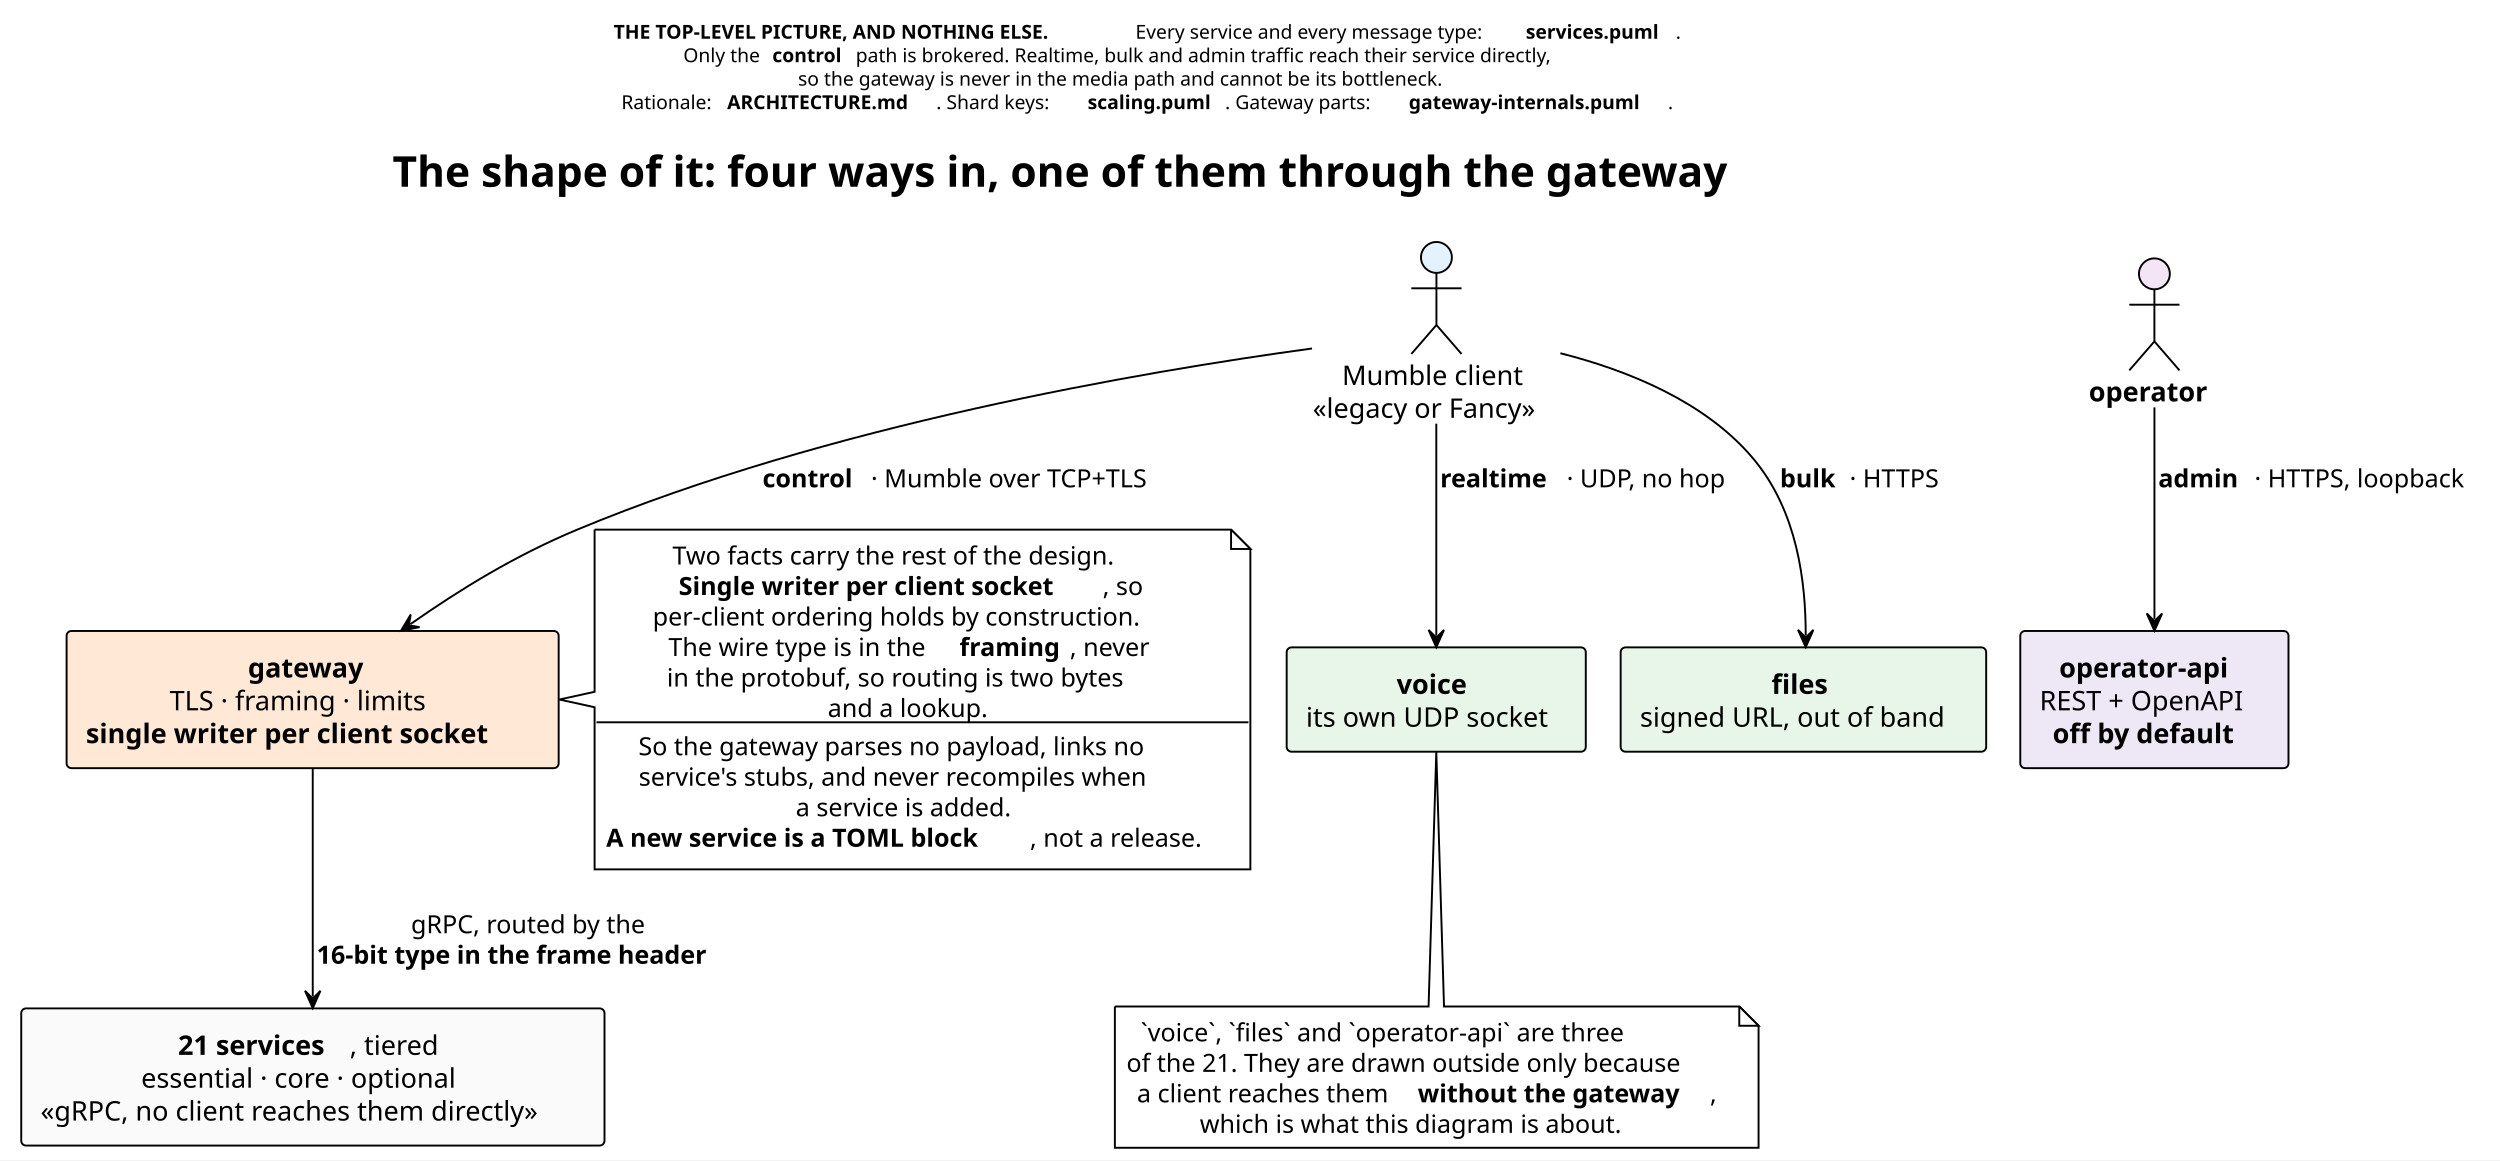
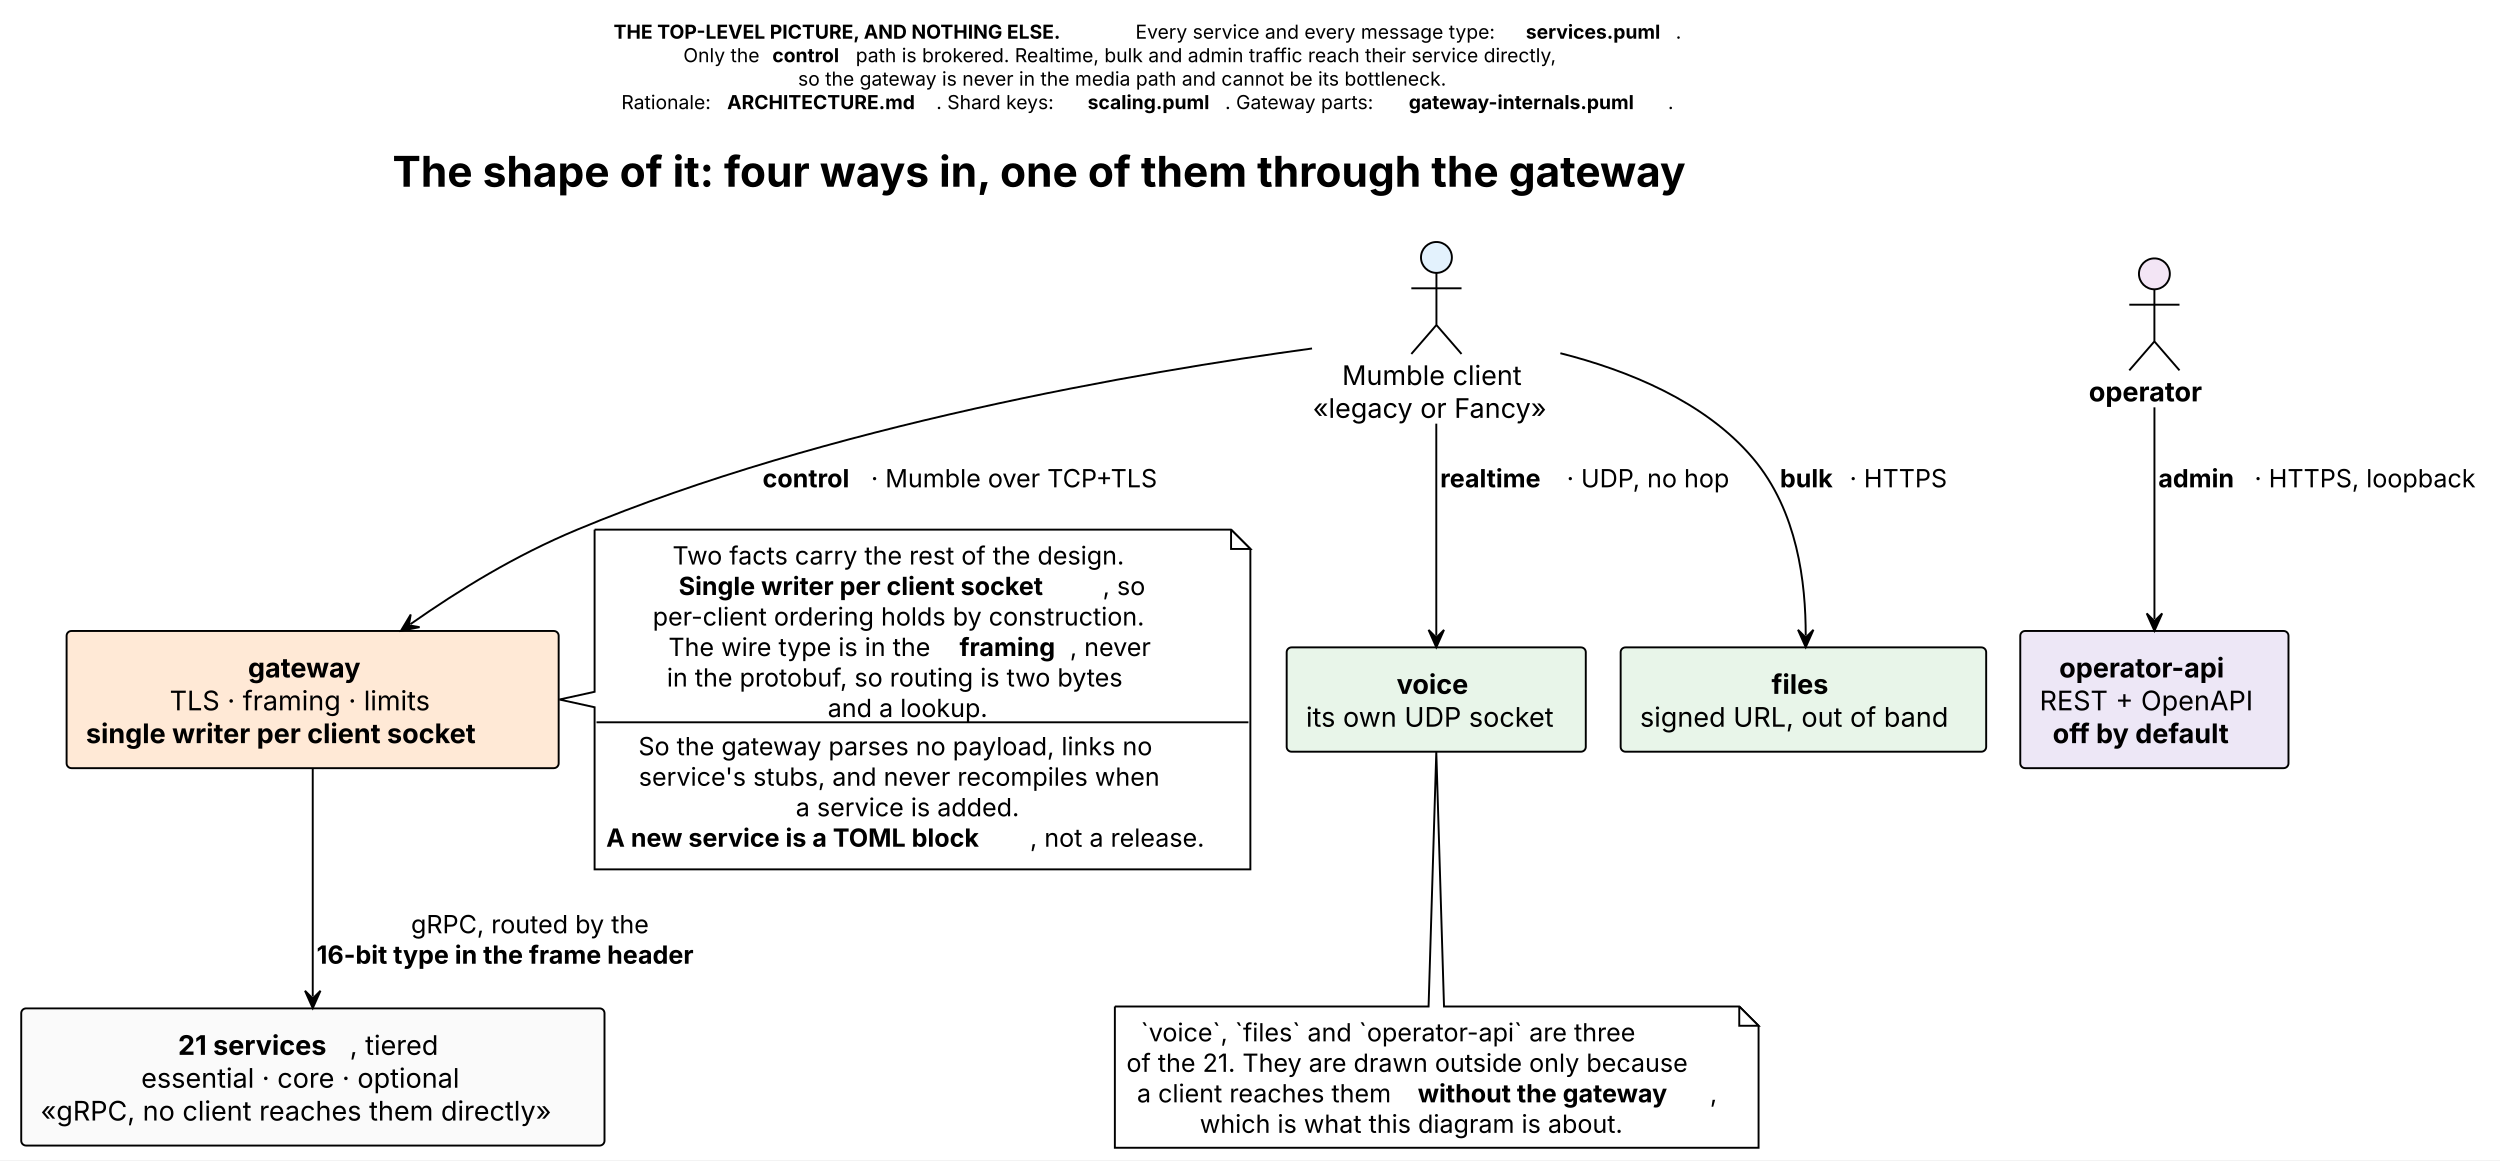
<svg xmlns="http://www.w3.org/2000/svg" contentStyleType="text/css" height="601px" preserveAspectRatio="none" style="width:1295px;height:601px;background:#FFFFFF;" version="1.1" viewBox="0 0 1295 601" width="1295px" zoomAndPan="magnify">
  <defs />
  <g>
    <rect width="100%" height="100%" fill="#FFFFFF" />
-     <text fill="#000000" font-family="Verdana" font-size="10" font-weight="bold" lengthAdjust="spacing" textLength="263.306" x="317.836" y="20.054">THE TOP-LEVEL PICTURE, AND NOTHING ELSE.</text>
-     <text fill="#000000" font-family="Verdana" font-size="10" lengthAdjust="spacing" textLength="198.691" x="588.173" y="20.054">Every service and every message type:</text>
-     <text fill="#000000" font-family="Verdana" font-size="10" font-weight="bold" lengthAdjust="spacing" textLength="77.647" x="790.38" y="20.054">services.puml</text>
-     <text fill="#000000" font-family="Verdana" font-size="10" lengthAdjust="spacing" textLength="3.638" x="868.026" y="20.054">.</text>
-     <text fill="#000000" font-family="Verdana" font-size="10" lengthAdjust="spacing" textLength="42.602" x="353.957" y="32.207">Only the</text>
-     <text fill="#000000" font-family="Verdana" font-size="10" font-weight="bold" lengthAdjust="spacing" textLength="39.683" x="400.075" y="32.207">control</text>
-     <text fill="#000000" font-family="Verdana" font-size="10" lengthAdjust="spacing" textLength="392.271" x="443.273" y="32.207">path is brokered. Realtime, bulk and admin traffic reach their service directly,</text>
-     <text fill="#000000" font-family="Verdana" font-size="10" lengthAdjust="spacing" textLength="362.759" x="413.371" y="44.36">so the gateway is never in the media path and cannot be its bottleneck.</text>
-     <text fill="#000000" font-family="Verdana" font-size="10" lengthAdjust="spacing" textLength="51.289" x="321.859" y="56.514">Rationale:</text>
-     <text fill="#000000" font-family="Verdana" font-size="10" font-weight="bold" lengthAdjust="spacing" textLength="108.315" x="376.664" y="56.514">ARCHITECTURE.md</text>
-     <text fill="#000000" font-family="Verdana" font-size="10" lengthAdjust="spacing" textLength="74.912" x="484.979" y="56.514">.   Shard keys:</text>
-     <text fill="#000000" font-family="Verdana" font-size="10" font-weight="bold" lengthAdjust="spacing" textLength="71.177" x="563.407" y="56.514">scaling.puml</text>
-     <text fill="#000000" font-family="Verdana" font-size="10" lengthAdjust="spacing" textLength="91.66" x="634.584" y="56.514">.   Gateway parts:</text>
-     <text fill="#000000" font-family="Verdana" font-size="10" font-weight="bold" lengthAdjust="spacing" textLength="134.243" x="729.76" y="56.514">gateway-internals.puml</text>
-     <text fill="#000000" font-family="Verdana" font-size="10" lengthAdjust="spacing" textLength="3.638" x="864.003" y="56.514">.</text>
-     <text fill="#000000" font-family="Verdana" font-size="22" font-weight="bold" lengthAdjust="spacing" textLength="782.88" x="203.31" y="96.731">The shape of it: four ways in, one of them through the gateway</text>
+     <text fill="#000000" font-family="Inter, system-ui, -apple-system, 'Segoe UI', Roboto, Helvetica, Arial, sans-serif" font-size="10" font-weight="bold" lengthAdjust="spacing" textLength="263.306" x="317.836" y="20.054">THE TOP-LEVEL PICTURE, AND NOTHING ELSE.</text>
+     <text fill="#000000" font-family="Inter, system-ui, -apple-system, 'Segoe UI', Roboto, Helvetica, Arial, sans-serif" font-size="10" lengthAdjust="spacing" textLength="198.691" x="588.173" y="20.054">Every service and every message type:</text>
+     <text fill="#000000" font-family="Inter, system-ui, -apple-system, 'Segoe UI', Roboto, Helvetica, Arial, sans-serif" font-size="10" font-weight="bold" lengthAdjust="spacing" textLength="77.647" x="790.38" y="20.054">services.puml</text>
+     <text fill="#000000" font-family="Inter, system-ui, -apple-system, 'Segoe UI', Roboto, Helvetica, Arial, sans-serif" font-size="10" lengthAdjust="spacing" textLength="3.638" x="868.026" y="20.054">.</text>
+     <text fill="#000000" font-family="Inter, system-ui, -apple-system, 'Segoe UI', Roboto, Helvetica, Arial, sans-serif" font-size="10" lengthAdjust="spacing" textLength="42.602" x="353.957" y="32.207">Only the</text>
+     <text fill="#000000" font-family="Inter, system-ui, -apple-system, 'Segoe UI', Roboto, Helvetica, Arial, sans-serif" font-size="10" font-weight="bold" lengthAdjust="spacing" textLength="39.683" x="400.075" y="32.207">control</text>
+     <text fill="#000000" font-family="Inter, system-ui, -apple-system, 'Segoe UI', Roboto, Helvetica, Arial, sans-serif" font-size="10" lengthAdjust="spacing" textLength="392.271" x="443.273" y="32.207">path is brokered. Realtime, bulk and admin traffic reach their service directly,</text>
+     <text fill="#000000" font-family="Inter, system-ui, -apple-system, 'Segoe UI', Roboto, Helvetica, Arial, sans-serif" font-size="10" lengthAdjust="spacing" textLength="362.759" x="413.371" y="44.36">so the gateway is never in the media path and cannot be its bottleneck.</text>
+     <text fill="#000000" font-family="Inter, system-ui, -apple-system, 'Segoe UI', Roboto, Helvetica, Arial, sans-serif" font-size="10" lengthAdjust="spacing" textLength="51.289" x="321.859" y="56.514">Rationale:</text>
+     <text fill="#000000" font-family="Inter, system-ui, -apple-system, 'Segoe UI', Roboto, Helvetica, Arial, sans-serif" font-size="10" font-weight="bold" lengthAdjust="spacing" textLength="108.315" x="376.664" y="56.514">ARCHITECTURE.md</text>
+     <text fill="#000000" font-family="Inter, system-ui, -apple-system, 'Segoe UI', Roboto, Helvetica, Arial, sans-serif" font-size="10" lengthAdjust="spacing" textLength="74.912" x="484.979" y="56.514">.   Shard keys:</text>
+     <text fill="#000000" font-family="Inter, system-ui, -apple-system, 'Segoe UI', Roboto, Helvetica, Arial, sans-serif" font-size="10" font-weight="bold" lengthAdjust="spacing" textLength="71.177" x="563.407" y="56.514">scaling.puml</text>
+     <text fill="#000000" font-family="Inter, system-ui, -apple-system, 'Segoe UI', Roboto, Helvetica, Arial, sans-serif" font-size="10" lengthAdjust="spacing" textLength="91.66" x="634.584" y="56.514">.   Gateway parts:</text>
+     <text fill="#000000" font-family="Inter, system-ui, -apple-system, 'Segoe UI', Roboto, Helvetica, Arial, sans-serif" font-size="10" font-weight="bold" lengthAdjust="spacing" textLength="134.243" x="729.76" y="56.514">gateway-internals.puml</text>
+     <text fill="#000000" font-family="Inter, system-ui, -apple-system, 'Segoe UI', Roboto, Helvetica, Arial, sans-serif" font-size="10" lengthAdjust="spacing" textLength="3.638" x="864.003" y="56.514">.</text>
+     <text fill="#000000" font-family="Inter, system-ui, -apple-system, 'Segoe UI', Roboto, Helvetica, Arial, sans-serif" font-size="22" font-weight="bold" lengthAdjust="spacing" textLength="782.88" x="203.31" y="96.731">The shape of it: four ways in, one of them through the gateway</text>
    <g id="elem_client">
      <ellipse cx="744.073" cy="133.351" fill="#E3F2FD" rx="8" ry="8" style="stroke:#000000;stroke-width:1.0;" />
      <path d="M744.073,141.351 L744.073,168.351 M731.073,149.351 L757.073,149.351 M744.073,168.351 L731.073,183.351 M744.073,168.351 L757.073,183.351 " fill="none" style="stroke:#000000;stroke-width:1.0;" />
-       <text fill="#000000" font-family="Verdana" font-size="14" lengthAdjust="spacing" textLength="97.795" x="695.176" y="199.426">Mumble client</text>
-       <text fill="#000000" font-family="Verdana" font-size="14" lengthAdjust="spacing" textLength="128.147" x="680" y="216.44">«legacy or Fancy»</text>
+       <text fill="#000000" font-family="Inter, system-ui, -apple-system, 'Segoe UI', Roboto, Helvetica, Arial, sans-serif" font-size="14" lengthAdjust="spacing" textLength="97.795" x="695.176" y="199.426">Mumble client</text>
+       <text fill="#000000" font-family="Inter, system-ui, -apple-system, 'Segoe UI', Roboto, Helvetica, Arial, sans-serif" font-size="14" lengthAdjust="spacing" textLength="128.147" x="680" y="216.44">«legacy or Fancy»</text>
    </g>
    <g id="elem_oper">
      <ellipse cx="1115.978" cy="141.851" fill="#F3E5F5" rx="8" ry="8" style="stroke:#000000;stroke-width:1.0;" />
      <path d="M1115.978,149.851 L1115.978,176.851 M1102.978,157.851 L1128.978,157.851 M1115.978,176.851 L1102.978,191.851 M1115.978,176.851 L1128.978,191.851 " fill="none" style="stroke:#000000;stroke-width:1.0;" />
-       <text fill="#000000" font-family="Verdana" font-size="14" font-weight="bold" lengthAdjust="spacing" textLength="67.956" x="1082" y="207.926">operator</text>
+       <text fill="#000000" font-family="Inter, system-ui, -apple-system, 'Segoe UI', Roboto, Helvetica, Arial, sans-serif" font-size="14" font-weight="bold" lengthAdjust="spacing" textLength="67.956" x="1082" y="207.926">operator</text>
    </g>
    <g id="elem_gw">
      <rect fill="#FFE9D6" height="71.044" rx="2.5" ry="2.5" style="stroke:#000000;stroke-width:1.0;" width="254.89" x="34.5" y="326.851" />
-       <text fill="#000000" font-family="Verdana" font-size="14" font-weight="bold" lengthAdjust="spacing" textLength="66.992" x="128.449" y="350.926">gateway</text>
-       <text fill="#000000" font-family="Verdana" font-size="14" lengthAdjust="spacing" textLength="148.162" x="87.864" y="367.94">TLS · framing · limits</text>
-       <text fill="#000000" font-family="Verdana" font-size="14" font-weight="bold" lengthAdjust="spacing" textLength="234.89" x="44.5" y="384.955">single writer per client socket</text>
+       <text fill="#000000" font-family="Inter, system-ui, -apple-system, 'Segoe UI', Roboto, Helvetica, Arial, sans-serif" font-size="14" font-weight="bold" lengthAdjust="spacing" textLength="66.992" x="128.449" y="350.926">gateway</text>
+       <text fill="#000000" font-family="Inter, system-ui, -apple-system, 'Segoe UI', Roboto, Helvetica, Arial, sans-serif" font-size="14" lengthAdjust="spacing" textLength="148.162" x="87.864" y="367.94">TLS · framing · limits</text>
+       <text fill="#000000" font-family="Inter, system-ui, -apple-system, 'Segoe UI', Roboto, Helvetica, Arial, sans-serif" font-size="14" font-weight="bold" lengthAdjust="spacing" textLength="234.89" x="44.5" y="384.955">single writer per client socket</text>
    </g>
    <g id="elem_svc">
      <rect fill="#FAFAFA" height="71.044" rx="2.5" ry="2.5" style="stroke:#000000;stroke-width:1.0;" width="302.133" x="11" y="522.351" />
-       <text fill="#000000" font-family="Verdana" font-size="14" font-weight="bold" lengthAdjust="spacing" textLength="88.977" x="92.203" y="546.426">21 services</text>
-       <text fill="#000000" font-family="Verdana" font-size="14" lengthAdjust="spacing" textLength="50.75" x="181.18" y="546.426">, tiered</text>
-       <text fill="#000000" font-family="Verdana" font-size="14" lengthAdjust="spacing" textLength="177.898" x="73.117" y="563.44">essential · core · optional</text>
-       <text fill="#000000" font-family="Verdana" font-size="14" lengthAdjust="spacing" textLength="282.133" x="21" y="580.455">«gRPC, no client reaches them directly»</text>
+       <text fill="#000000" font-family="Inter, system-ui, -apple-system, 'Segoe UI', Roboto, Helvetica, Arial, sans-serif" font-size="14" font-weight="bold" lengthAdjust="spacing" textLength="88.977" x="92.203" y="546.426">21 services</text>
+       <text fill="#000000" font-family="Inter, system-ui, -apple-system, 'Segoe UI', Roboto, Helvetica, Arial, sans-serif" font-size="14" lengthAdjust="spacing" textLength="50.75" x="181.18" y="546.426">, tiered</text>
+       <text fill="#000000" font-family="Inter, system-ui, -apple-system, 'Segoe UI', Roboto, Helvetica, Arial, sans-serif" font-size="14" lengthAdjust="spacing" textLength="177.898" x="73.117" y="563.44">essential · core · optional</text>
+       <text fill="#000000" font-family="Inter, system-ui, -apple-system, 'Segoe UI', Roboto, Helvetica, Arial, sans-serif" font-size="14" lengthAdjust="spacing" textLength="282.133" x="21" y="580.455">«gRPC, no client reaches them directly»</text>
    </g>
    <g id="elem_voice">
      <rect fill="#E8F5E9" height="54.029" rx="2.5" ry="2.5" style="stroke:#000000;stroke-width:1.0;" width="154.935" x="666.5" y="335.351" />
-       <text fill="#000000" font-family="Verdana" font-size="14" font-weight="bold" lengthAdjust="spacing" textLength="41.029" x="723.453" y="359.426">voice</text>
-       <text fill="#000000" font-family="Verdana" font-size="14" lengthAdjust="spacing" textLength="134.935" x="676.5" y="376.44">its own UDP socket</text>
+       <text fill="#000000" font-family="Inter, system-ui, -apple-system, 'Segoe UI', Roboto, Helvetica, Arial, sans-serif" font-size="14" font-weight="bold" lengthAdjust="spacing" textLength="41.029" x="723.453" y="359.426">voice</text>
+       <text fill="#000000" font-family="Inter, system-ui, -apple-system, 'Segoe UI', Roboto, Helvetica, Arial, sans-serif" font-size="14" lengthAdjust="spacing" textLength="134.935" x="676.5" y="376.44">its own UDP socket</text>
    </g>
    <g id="elem_files">
      <rect fill="#E8F5E9" height="54.029" rx="2.5" ry="2.5" style="stroke:#000000;stroke-width:1.0;" width="189.34" x="839.5" y="335.351" />
-       <text fill="#000000" font-family="Verdana" font-size="14" font-weight="bold" lengthAdjust="spacing" textLength="33.086" x="917.627" y="359.426">files</text>
-       <text fill="#000000" font-family="Verdana" font-size="14" lengthAdjust="spacing" textLength="169.34" x="849.5" y="376.44">signed URL, out of band</text>
+       <text fill="#000000" font-family="Inter, system-ui, -apple-system, 'Segoe UI', Roboto, Helvetica, Arial, sans-serif" font-size="14" font-weight="bold" lengthAdjust="spacing" textLength="33.086" x="917.627" y="359.426">files</text>
+       <text fill="#000000" font-family="Inter, system-ui, -apple-system, 'Segoe UI', Roboto, Helvetica, Arial, sans-serif" font-size="14" lengthAdjust="spacing" textLength="169.34" x="849.5" y="376.44">signed URL, out of band</text>
    </g>
    <g id="elem_opapi">
      <rect fill="#EDE7F6" height="71.044" rx="2.5" ry="2.5" style="stroke:#000000;stroke-width:1.0;" width="138.932" x="1046.5" y="326.851" />
-       <text fill="#000000" font-family="Verdana" font-size="14" font-weight="bold" lengthAdjust="spacing" textLength="98.602" x="1066.665" y="350.926">operator-api</text>
-       <text fill="#000000" font-family="Verdana" font-size="14" lengthAdjust="spacing" textLength="118.932" x="1056.5" y="367.94">REST + OpenAPI</text>
-       <text fill="#000000" font-family="Verdana" font-size="14" font-weight="bold" lengthAdjust="spacing" textLength="105.397" x="1063.268" y="384.955">off by default</text>
+       <text fill="#000000" font-family="Inter, system-ui, -apple-system, 'Segoe UI', Roboto, Helvetica, Arial, sans-serif" font-size="14" font-weight="bold" lengthAdjust="spacing" textLength="98.602" x="1066.665" y="350.926">operator-api</text>
+       <text fill="#000000" font-family="Inter, system-ui, -apple-system, 'Segoe UI', Roboto, Helvetica, Arial, sans-serif" font-size="14" lengthAdjust="spacing" textLength="118.932" x="1056.5" y="367.94">REST + OpenAPI</text>
+       <text fill="#000000" font-family="Inter, system-ui, -apple-system, 'Segoe UI', Roboto, Helvetica, Arial, sans-serif" font-size="14" font-weight="bold" lengthAdjust="spacing" textLength="105.397" x="1063.268" y="384.955">off by default</text>
    </g>
    <g id="elem_GMN14">
      <path d="M308,274.351 L308,358.351 L289.758,362.351 L308,366.351 L308,450.344 A0,0 0 0 0 308,450.344 L647.69,450.344 A0,0 0 0 0 647.69,450.344 L647.69,284.351 L637.69,274.351 L308,274.351 A0,0 0 0 0 308,274.351 " fill="#FFFFFF" style="stroke:#000000;stroke-width:1.0;" />
      <path d="M637.69,274.351 L637.69,284.351 L647.69,284.351 L637.69,274.351 " fill="#FFFFFF" style="stroke:#000000;stroke-width:1.0;" />
-       <text fill="#000000" font-family="Verdana" font-size="13" lengthAdjust="spacing" textLength="250.022" x="348.334" y="292.42">Two facts carry the rest of the design.</text>
-       <text fill="#000000" font-family="Verdana" font-size="13" font-weight="bold" lengthAdjust="spacing" textLength="219.635" x="351.546" y="308.22">Single writer per client socket</text>
-       <text fill="#000000" font-family="Verdana" font-size="13" lengthAdjust="spacing" textLength="23.962" x="571.182" y="308.22">, so</text>
-       <text fill="#000000" font-family="Verdana" font-size="13" lengthAdjust="spacing" textLength="270.518" x="338.086" y="324.019">per-client ordering holds by construction.</text>
-       <text fill="#000000" font-family="Verdana" font-size="13" lengthAdjust="spacing" textLength="146.218" x="346.23" y="339.818">The wire type is in the</text>
-       <text fill="#000000" font-family="Verdana" font-size="13" font-weight="bold" lengthAdjust="spacing" textLength="57.186" x="497.019" y="339.818">framing</text>
-       <text fill="#000000" font-family="Verdana" font-size="13" lengthAdjust="spacing" textLength="46.255" x="554.205" y="339.818">, never</text>
-       <text fill="#000000" font-family="Verdana" font-size="13" lengthAdjust="spacing" textLength="255.823" x="345.434" y="355.618">in the protobuf, so routing is two bytes</text>
-       <text fill="#000000" font-family="Verdana" font-size="13" lengthAdjust="spacing" textLength="89.178" x="428.756" y="371.417">and a lookup.</text>
+       <text fill="#000000" font-family="Inter, system-ui, -apple-system, 'Segoe UI', Roboto, Helvetica, Arial, sans-serif" font-size="13" lengthAdjust="spacing" textLength="250.022" x="348.334" y="292.42">Two facts carry the rest of the design.</text>
+       <text fill="#000000" font-family="Inter, system-ui, -apple-system, 'Segoe UI', Roboto, Helvetica, Arial, sans-serif" font-size="13" font-weight="bold" lengthAdjust="spacing" textLength="219.635" x="351.546" y="308.22">Single writer per client socket</text>
+       <text fill="#000000" font-family="Inter, system-ui, -apple-system, 'Segoe UI', Roboto, Helvetica, Arial, sans-serif" font-size="13" lengthAdjust="spacing" textLength="23.962" x="571.182" y="308.22">, so</text>
+       <text fill="#000000" font-family="Inter, system-ui, -apple-system, 'Segoe UI', Roboto, Helvetica, Arial, sans-serif" font-size="13" lengthAdjust="spacing" textLength="270.518" x="338.086" y="324.019">per-client ordering holds by construction.</text>
+       <text fill="#000000" font-family="Inter, system-ui, -apple-system, 'Segoe UI', Roboto, Helvetica, Arial, sans-serif" font-size="13" lengthAdjust="spacing" textLength="146.218" x="346.23" y="339.818">The wire type is in the</text>
+       <text fill="#000000" font-family="Inter, system-ui, -apple-system, 'Segoe UI', Roboto, Helvetica, Arial, sans-serif" font-size="13" font-weight="bold" lengthAdjust="spacing" textLength="57.186" x="497.019" y="339.818">framing</text>
+       <text fill="#000000" font-family="Inter, system-ui, -apple-system, 'Segoe UI', Roboto, Helvetica, Arial, sans-serif" font-size="13" lengthAdjust="spacing" textLength="46.255" x="554.205" y="339.818">, never</text>
+       <text fill="#000000" font-family="Inter, system-ui, -apple-system, 'Segoe UI', Roboto, Helvetica, Arial, sans-serif" font-size="13" lengthAdjust="spacing" textLength="255.823" x="345.434" y="355.618">in the protobuf, so routing is two bytes</text>
+       <text fill="#000000" font-family="Inter, system-ui, -apple-system, 'Segoe UI', Roboto, Helvetica, Arial, sans-serif" font-size="13" lengthAdjust="spacing" textLength="89.178" x="428.756" y="371.417">and a lookup.</text>
      <line style="stroke:#000000;stroke-width:1.0;" x1="309" x2="646.69" y1="374.147" y2="374.147" />
-       <text fill="#000000" font-family="Verdana" font-size="13" lengthAdjust="spacing" textLength="285.276" x="330.707" y="391.216">So the gateway parses no payload, links no</text>
-       <text fill="#000000" font-family="Verdana" font-size="13" lengthAdjust="spacing" textLength="284.959" x="330.866" y="407.016">service's stubs, and never recompiles when</text>
-       <text fill="#000000" font-family="Verdana" font-size="13" lengthAdjust="spacing" textLength="122.281" x="412.205" y="422.815">a service is added.</text>
-       <text fill="#000000" font-family="Verdana" font-size="13" font-weight="bold" lengthAdjust="spacing" textLength="219.546" x="314" y="438.614">A new service is a TOML block</text>
-       <text fill="#000000" font-family="Verdana" font-size="13" lengthAdjust="spacing" textLength="99.144" x="533.546" y="438.614">, not a release.</text>
+       <text fill="#000000" font-family="Inter, system-ui, -apple-system, 'Segoe UI', Roboto, Helvetica, Arial, sans-serif" font-size="13" lengthAdjust="spacing" textLength="285.276" x="330.707" y="391.216">So the gateway parses no payload, links no</text>
+       <text fill="#000000" font-family="Inter, system-ui, -apple-system, 'Segoe UI', Roboto, Helvetica, Arial, sans-serif" font-size="13" lengthAdjust="spacing" textLength="284.959" x="330.866" y="407.016">service's stubs, and never recompiles when</text>
+       <text fill="#000000" font-family="Inter, system-ui, -apple-system, 'Segoe UI', Roboto, Helvetica, Arial, sans-serif" font-size="13" lengthAdjust="spacing" textLength="122.281" x="412.205" y="422.815">a service is added.</text>
+       <text fill="#000000" font-family="Inter, system-ui, -apple-system, 'Segoe UI', Roboto, Helvetica, Arial, sans-serif" font-size="13" font-weight="bold" lengthAdjust="spacing" textLength="219.546" x="314" y="438.614">A new service is a TOML block</text>
+       <text fill="#000000" font-family="Inter, system-ui, -apple-system, 'Segoe UI', Roboto, Helvetica, Arial, sans-serif" font-size="13" lengthAdjust="spacing" textLength="99.144" x="533.546" y="438.614">, not a release.</text>
    </g>
    <g id="elem_GMN17">
      <path d="M577.5,521.351 L577.5,594.548 A0,0 0 0 0 577.5,594.548 L910.938,594.548 A0,0 0 0 0 910.938,594.548 L910.938,531.351 L900.938,521.351 L748,521.351 L744,389.447 L740,521.351 L577.5,521.351 A0,0 0 0 0 577.5,521.351 " fill="#FFFFFF" style="stroke:#000000;stroke-width:1.0;" />
      <path d="M900.938,521.351 L900.938,531.351 L910.938,531.351 L900.938,521.351 " fill="#FFFFFF" style="stroke:#000000;stroke-width:1.0;" />
-       <text fill="#000000" font-family="Verdana" font-size="13" lengthAdjust="spacing" textLength="297.705" x="590.866" y="539.42">`voice`, `files` and `operator-api` are three</text>
-       <text fill="#000000" font-family="Verdana" font-size="13" lengthAdjust="spacing" textLength="312.438" x="583.5" y="555.22">of the 21. They are drawn outside only because</text>
-       <text fill="#000000" font-family="Verdana" font-size="13" lengthAdjust="spacing" textLength="140.874" x="588.943" y="571.019">a client reaches them</text>
-       <text fill="#000000" font-family="Verdana" font-size="13" font-weight="bold" lengthAdjust="spacing" textLength="151.379" x="734.387" y="571.019">without the gateway</text>
-       <text fill="#000000" font-family="Verdana" font-size="13" lengthAdjust="spacing" textLength="4.729" x="885.766" y="571.019">,</text>
-       <text fill="#000000" font-family="Verdana" font-size="13" lengthAdjust="spacing" textLength="236.469" x="621.484" y="586.818">which is what this diagram is about.</text>
+       <text fill="#000000" font-family="Inter, system-ui, -apple-system, 'Segoe UI', Roboto, Helvetica, Arial, sans-serif" font-size="13" lengthAdjust="spacing" textLength="297.705" x="590.866" y="539.42">`voice`, `files` and `operator-api` are three</text>
+       <text fill="#000000" font-family="Inter, system-ui, -apple-system, 'Segoe UI', Roboto, Helvetica, Arial, sans-serif" font-size="13" lengthAdjust="spacing" textLength="312.438" x="583.5" y="555.22">of the 21. They are drawn outside only because</text>
+       <text fill="#000000" font-family="Inter, system-ui, -apple-system, 'Segoe UI', Roboto, Helvetica, Arial, sans-serif" font-size="13" lengthAdjust="spacing" textLength="140.874" x="588.943" y="571.019">a client reaches them</text>
+       <text fill="#000000" font-family="Inter, system-ui, -apple-system, 'Segoe UI', Roboto, Helvetica, Arial, sans-serif" font-size="13" font-weight="bold" lengthAdjust="spacing" textLength="151.379" x="734.387" y="571.019">without the gateway</text>
+       <text fill="#000000" font-family="Inter, system-ui, -apple-system, 'Segoe UI', Roboto, Helvetica, Arial, sans-serif" font-size="13" lengthAdjust="spacing" textLength="4.729" x="885.766" y="571.019">,</text>
+       <text fill="#000000" font-family="Inter, system-ui, -apple-system, 'Segoe UI', Roboto, Helvetica, Arial, sans-serif" font-size="13" lengthAdjust="spacing" textLength="236.469" x="621.484" y="586.818">which is what this diagram is about.</text>
    </g>
    <polygon fill="#000000" points="207.68,326.752,217.347,324.869,211.776,323.885,212.76,318.315,207.68,326.752" style="stroke:#000000;stroke-width:1.0;" />
    <path d="M679.632,180.514 C591.166,192.596 428.273,220.452 299,274.351 C266.623,287.85 238.251,305.355 212.596,323.312 " fill="none" style="stroke:#000000;stroke-width:1.0;" />
-     <text fill="#000000" font-family="Verdana" font-size="13" font-weight="bold" lengthAdjust="spacing" textLength="51.587" x="395" y="252.42">control</text>
-     <text fill="#000000" font-family="Verdana" font-size="13" lengthAdjust="spacing" textLength="158.253" x="451.158" y="252.42">· Mumble over TCP+TLS</text>
+     <text fill="#000000" font-family="Inter, system-ui, -apple-system, 'Segoe UI', Roboto, Helvetica, Arial, sans-serif" font-size="13" font-weight="bold" lengthAdjust="spacing" textLength="51.587" x="395" y="252.42">control</text>
+     <text fill="#000000" font-family="Inter, system-ui, -apple-system, 'Segoe UI', Roboto, Helvetica, Arial, sans-serif" font-size="13" lengthAdjust="spacing" textLength="158.253" x="451.158" y="252.42">· Mumble over TCP+TLS</text>
    <polygon fill="#000000" points="162,522.231,166,513.231,162,517.231,158,513.231,162,522.231" style="stroke:#000000;stroke-width:1.0;" />
    <path d="M162,397.945 C162,433.057 162,481.109 162,516.231 " fill="none" style="stroke:#000000;stroke-width:1.0;" />
-     <text fill="#000000" font-family="Verdana" font-size="13" lengthAdjust="spacing" textLength="132.012" x="212.899" y="483.42">gRPC, routed by the</text>
-     <text fill="#000000" font-family="Verdana" font-size="13" font-weight="bold" lengthAdjust="spacing" textLength="229.81" x="164" y="499.22">16-bit type in the frame header</text>
+     <text fill="#000000" font-family="Inter, system-ui, -apple-system, 'Segoe UI', Roboto, Helvetica, Arial, sans-serif" font-size="13" lengthAdjust="spacing" textLength="132.012" x="212.899" y="483.42">gRPC, routed by the</text>
+     <text fill="#000000" font-family="Inter, system-ui, -apple-system, 'Segoe UI', Roboto, Helvetica, Arial, sans-serif" font-size="13" font-weight="bold" lengthAdjust="spacing" textLength="229.81" x="164" y="499.22">16-bit type in the frame header</text>
    <polygon fill="#000000" points="744,335.294,748,326.294,744,330.294,740,326.294,744,335.294" style="stroke:#000000;stroke-width:1.0;" />
    <path d="M744,219.446 C744,255.969 744,299.448 744,329.294 " fill="none" style="stroke:#000000;stroke-width:1.0;" />
-     <text fill="#000000" font-family="Verdana" font-size="13" font-weight="bold" lengthAdjust="spacing" textLength="60.976" x="746" y="252.42">realtime</text>
-     <text fill="#000000" font-family="Verdana" font-size="13" lengthAdjust="spacing" textLength="90.873" x="811.546" y="252.42">· UDP, no hop</text>
+     <text fill="#000000" font-family="Inter, system-ui, -apple-system, 'Segoe UI', Roboto, Helvetica, Arial, sans-serif" font-size="13" font-weight="bold" lengthAdjust="spacing" textLength="60.976" x="746" y="252.42">realtime</text>
+     <text fill="#000000" font-family="Inter, system-ui, -apple-system, 'Segoe UI', Roboto, Helvetica, Arial, sans-serif" font-size="13" lengthAdjust="spacing" textLength="90.873" x="811.546" y="252.42">· UDP, no hop</text>
    <polygon fill="#000000" points="935.359,335.243,939.359,326.243,935.359,330.243,931.359,326.243,935.359,335.243" style="stroke:#000000;stroke-width:1.0;" />
    <path d="M808.269,182.969 C842.689,191.688 883.026,207.784 908,237.351 C931.206,264.825 935.379,301.785 935.362,329.243 " fill="none" style="stroke:#000000;stroke-width:1.0;" />
-     <text fill="#000000" font-family="Verdana" font-size="13" font-weight="bold" lengthAdjust="spacing" textLength="31.516" x="922" y="252.42">bulk</text>
-     <text fill="#000000" font-family="Verdana" font-size="13" lengthAdjust="spacing" textLength="51.816" x="958.086" y="252.42">· HTTPS</text>
+     <text fill="#000000" font-family="Inter, system-ui, -apple-system, 'Segoe UI', Roboto, Helvetica, Arial, sans-serif" font-size="13" font-weight="bold" lengthAdjust="spacing" textLength="31.516" x="922" y="252.42">bulk</text>
+     <text fill="#000000" font-family="Inter, system-ui, -apple-system, 'Segoe UI', Roboto, Helvetica, Arial, sans-serif" font-size="13" lengthAdjust="spacing" textLength="51.816" x="958.086" y="252.42">· HTTPS</text>
    <polygon fill="#000000" points="1116,326.753,1120,317.753,1116,321.753,1112,317.753,1116,326.753" style="stroke:#000000;stroke-width:1.0;" />
    <path d="M1116,210.996 C1116,244.884 1116,287.985 1116,320.753 " fill="none" style="stroke:#000000;stroke-width:1.0;" />
-     <text fill="#000000" font-family="Verdana" font-size="13" font-weight="bold" lengthAdjust="spacing" textLength="45.233" x="1118" y="252.42">admin</text>
-     <text fill="#000000" font-family="Verdana" font-size="13" lengthAdjust="spacing" textLength="118.936" x="1167.804" y="252.42">· HTTPS, loopback</text>
+     <text fill="#000000" font-family="Inter, system-ui, -apple-system, 'Segoe UI', Roboto, Helvetica, Arial, sans-serif" font-size="13" font-weight="bold" lengthAdjust="spacing" textLength="45.233" x="1118" y="252.42">admin</text>
+     <text fill="#000000" font-family="Inter, system-ui, -apple-system, 'Segoe UI', Roboto, Helvetica, Arial, sans-serif" font-size="13" lengthAdjust="spacing" textLength="118.936" x="1167.804" y="252.42">· HTTPS, loopback</text>
  </g>
</svg>
